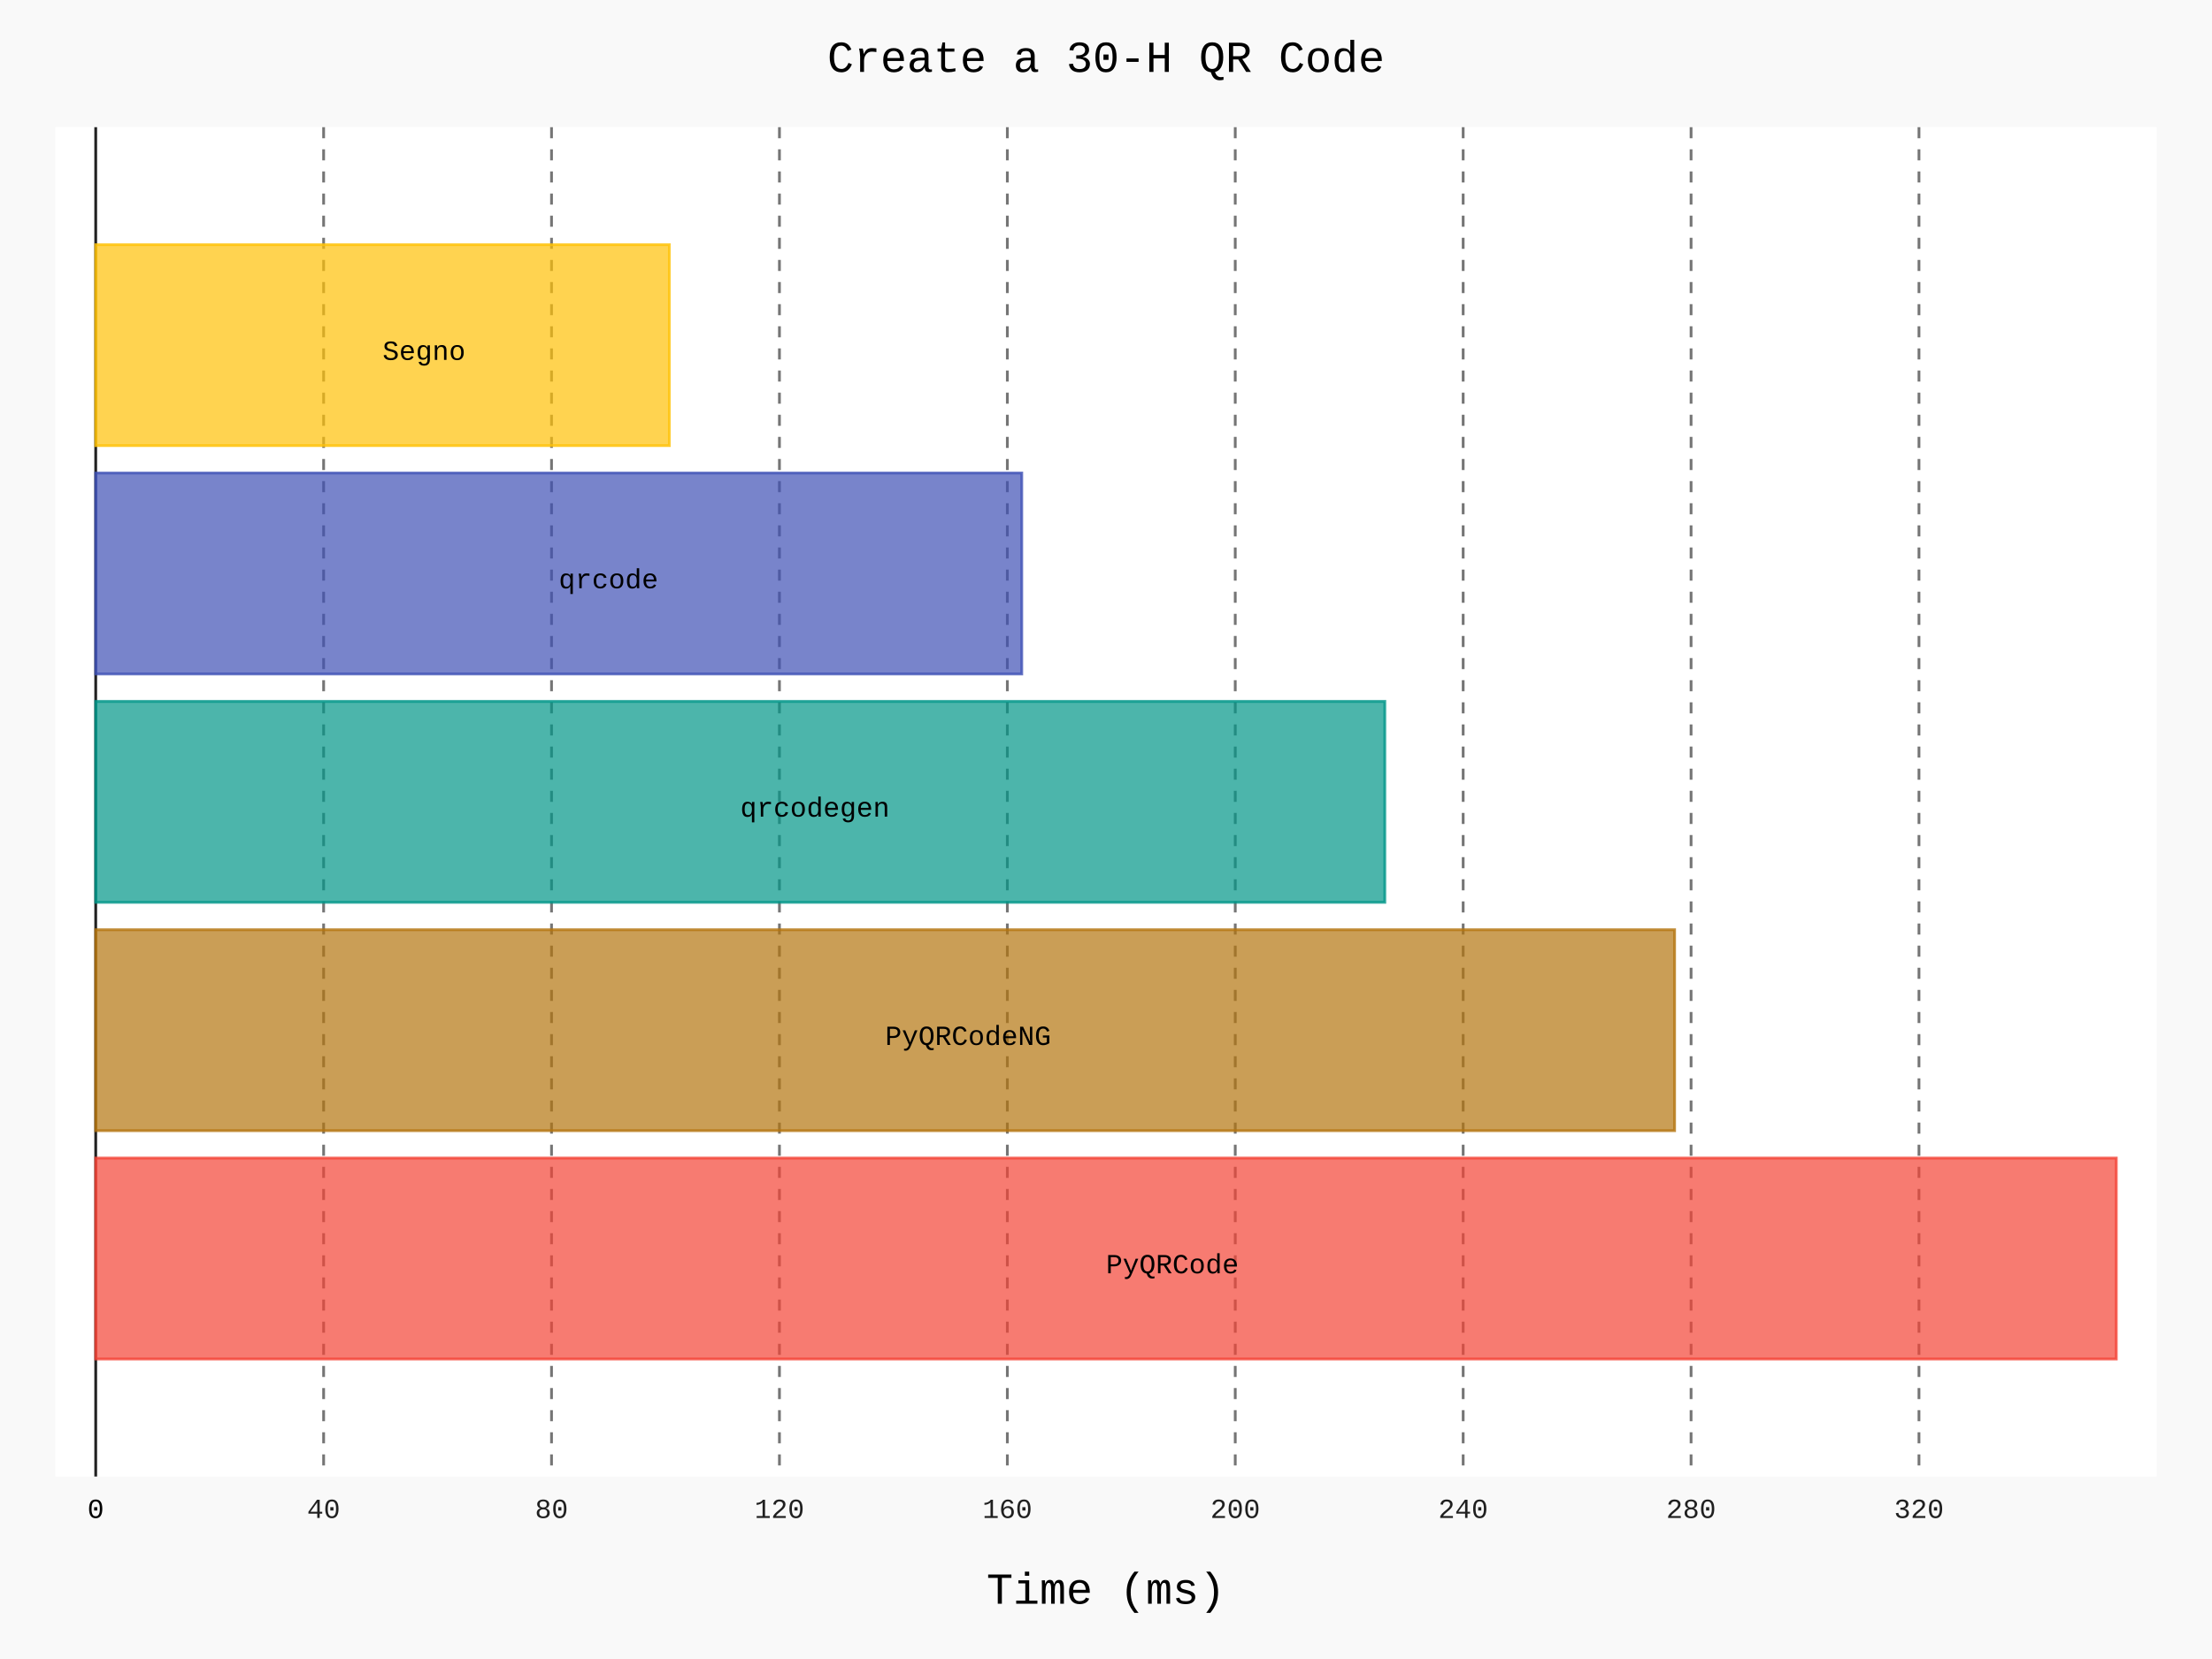
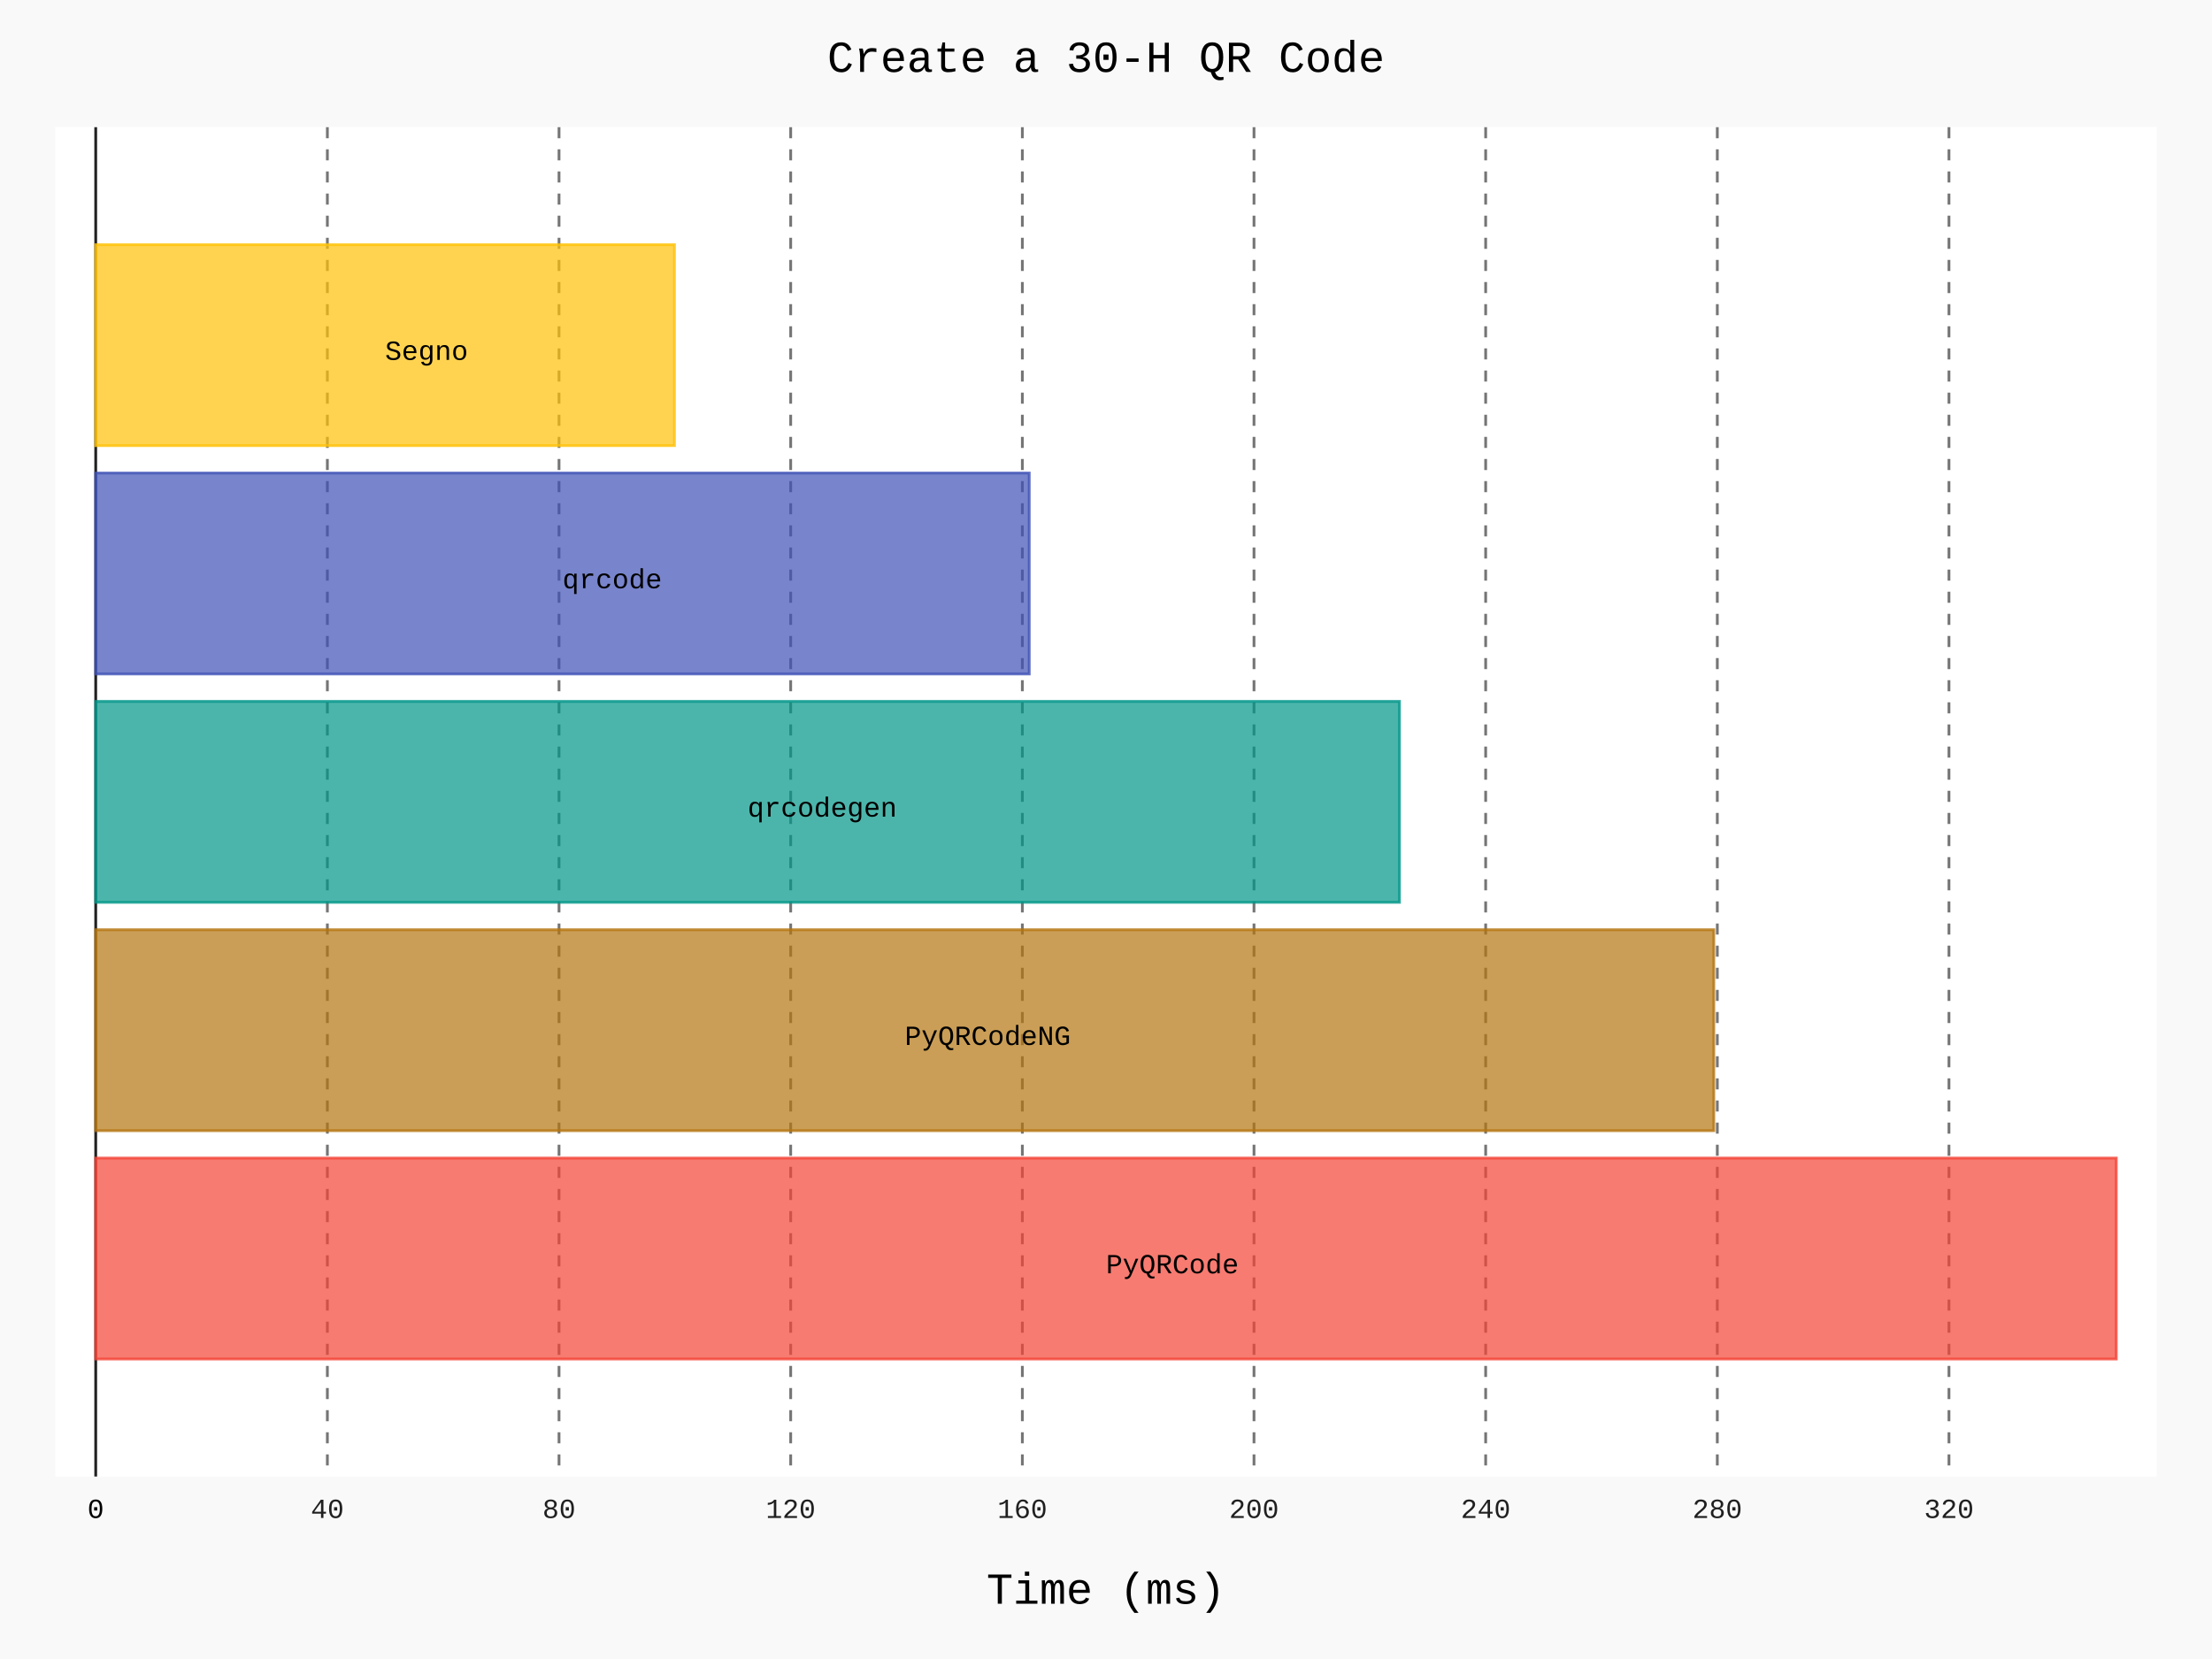
- <svg xmlns="http://www.w3.org/2000/svg" class="pygal-chart" id="chart-772d392f-1c54-4a53-9bcb-191b3d20b004" viewBox="0 0 800 600">
+ <svg xmlns="http://www.w3.org/2000/svg" class="pygal-chart" id="chart-ab3acf39-6ee6-4317-b78f-ae3c83a80192" viewBox="0 0 800 600">
  <defs>
-     <style type="text/css">#chart-772d392f-1c54-4a53-9bcb-191b3d20b004{-webkit-user-select:none;-webkit-font-smoothing:antialiased;font-family:Consolas,"Liberation Mono",Menlo,Courier,monospace}#chart-772d392f-1c54-4a53-9bcb-191b3d20b004 .title{font-family:Consolas,"Liberation Mono",Menlo,Courier,monospace;font-size:16px}#chart-772d392f-1c54-4a53-9bcb-191b3d20b004 .legends .legend text{font-family:Consolas,"Liberation Mono",Menlo,Courier,monospace;font-size:14px}#chart-772d392f-1c54-4a53-9bcb-191b3d20b004 .axis text{font-family:Consolas,"Liberation Mono",Menlo,Courier,monospace;font-size:10px}#chart-772d392f-1c54-4a53-9bcb-191b3d20b004 .axis text.major{font-family:Consolas,"Liberation Mono",Menlo,Courier,monospace;font-size:10px}#chart-772d392f-1c54-4a53-9bcb-191b3d20b004 .text-overlay text.value{font-family:Consolas,"Liberation Mono",Menlo,Courier,monospace;font-size:16px}#chart-772d392f-1c54-4a53-9bcb-191b3d20b004 .text-overlay text.label{font-family:Consolas,"Liberation Mono",Menlo,Courier,monospace;font-size:10px}#chart-772d392f-1c54-4a53-9bcb-191b3d20b004 .tooltip{font-family:Consolas,"Liberation Mono",Menlo,Courier,monospace;font-size:14px}#chart-772d392f-1c54-4a53-9bcb-191b3d20b004 text.no_data{font-family:Consolas,"Liberation Mono",Menlo,Courier,monospace;font-size:64px}
- #chart-772d392f-1c54-4a53-9bcb-191b3d20b004{background-color:rgba(249,249,249,1)}#chart-772d392f-1c54-4a53-9bcb-191b3d20b004 path,#chart-772d392f-1c54-4a53-9bcb-191b3d20b004 line,#chart-772d392f-1c54-4a53-9bcb-191b3d20b004 rect,#chart-772d392f-1c54-4a53-9bcb-191b3d20b004 circle{-webkit-transition:150ms;-moz-transition:150ms;transition:150ms}#chart-772d392f-1c54-4a53-9bcb-191b3d20b004 .graph &gt; .background{fill:rgba(249,249,249,1)}#chart-772d392f-1c54-4a53-9bcb-191b3d20b004 .plot &gt; .background{fill:rgba(255,255,255,1)}#chart-772d392f-1c54-4a53-9bcb-191b3d20b004 .graph{fill:rgba(0,0,0,.87)}#chart-772d392f-1c54-4a53-9bcb-191b3d20b004 text.no_data{fill:rgba(0,0,0,1)}#chart-772d392f-1c54-4a53-9bcb-191b3d20b004 .title{fill:rgba(0,0,0,1)}#chart-772d392f-1c54-4a53-9bcb-191b3d20b004 .legends .legend text{fill:rgba(0,0,0,.87)}#chart-772d392f-1c54-4a53-9bcb-191b3d20b004 .legends .legend:hover text{fill:rgba(0,0,0,1)}#chart-772d392f-1c54-4a53-9bcb-191b3d20b004 .axis .line{stroke:rgba(0,0,0,1)}#chart-772d392f-1c54-4a53-9bcb-191b3d20b004 .axis .guide.line{stroke:rgba(0,0,0,.54)}#chart-772d392f-1c54-4a53-9bcb-191b3d20b004 .axis .major.line{stroke:rgba(0,0,0,.87)}#chart-772d392f-1c54-4a53-9bcb-191b3d20b004 .axis text.major{fill:rgba(0,0,0,1)}#chart-772d392f-1c54-4a53-9bcb-191b3d20b004 .axis.y .guides:hover .guide.line,#chart-772d392f-1c54-4a53-9bcb-191b3d20b004 .line-graph .axis.x .guides:hover .guide.line,#chart-772d392f-1c54-4a53-9bcb-191b3d20b004 .stackedline-graph .axis.x .guides:hover .guide.line,#chart-772d392f-1c54-4a53-9bcb-191b3d20b004 .xy-graph .axis.x .guides:hover .guide.line{stroke:rgba(0,0,0,1)}#chart-772d392f-1c54-4a53-9bcb-191b3d20b004 .axis .guides:hover text{fill:rgba(0,0,0,1)}#chart-772d392f-1c54-4a53-9bcb-191b3d20b004 .reactive{fill-opacity:.7;stroke-opacity:.8}#chart-772d392f-1c54-4a53-9bcb-191b3d20b004 .ci{stroke:rgba(0,0,0,.87)}#chart-772d392f-1c54-4a53-9bcb-191b3d20b004 .reactive.active,#chart-772d392f-1c54-4a53-9bcb-191b3d20b004 .active .reactive{fill-opacity:.8;stroke-opacity:.9;stroke-width:4}#chart-772d392f-1c54-4a53-9bcb-191b3d20b004 .ci .reactive.active{stroke-width:1.5}#chart-772d392f-1c54-4a53-9bcb-191b3d20b004 .series text{fill:rgba(0,0,0,1)}#chart-772d392f-1c54-4a53-9bcb-191b3d20b004 .tooltip rect{fill:rgba(255,255,255,1);stroke:rgba(0,0,0,1);-webkit-transition:opacity 150ms;-moz-transition:opacity 150ms;transition:opacity 150ms}#chart-772d392f-1c54-4a53-9bcb-191b3d20b004 .tooltip .label{fill:rgba(0,0,0,.87)}#chart-772d392f-1c54-4a53-9bcb-191b3d20b004 .tooltip .label{fill:rgba(0,0,0,.87)}#chart-772d392f-1c54-4a53-9bcb-191b3d20b004 .tooltip .legend{font-size:.8em;fill:rgba(0,0,0,.54)}#chart-772d392f-1c54-4a53-9bcb-191b3d20b004 .tooltip .x_label{font-size:.6em;fill:rgba(0,0,0,1)}#chart-772d392f-1c54-4a53-9bcb-191b3d20b004 .tooltip .xlink{font-size:.5em;text-decoration:underline}#chart-772d392f-1c54-4a53-9bcb-191b3d20b004 .tooltip .value{font-size:1.5em}#chart-772d392f-1c54-4a53-9bcb-191b3d20b004 .bound{font-size:.5em}#chart-772d392f-1c54-4a53-9bcb-191b3d20b004 .max-value{font-size:.75em;fill:rgba(0,0,0,.54)}#chart-772d392f-1c54-4a53-9bcb-191b3d20b004 .map-element{fill:rgba(255,255,255,1);stroke:rgba(0,0,0,.54) !important}#chart-772d392f-1c54-4a53-9bcb-191b3d20b004 .map-element .reactive{fill-opacity:inherit;stroke-opacity:inherit}#chart-772d392f-1c54-4a53-9bcb-191b3d20b004 .color-0,#chart-772d392f-1c54-4a53-9bcb-191b3d20b004 .color-0 a:visited{stroke:#F44336;fill:#F44336}#chart-772d392f-1c54-4a53-9bcb-191b3d20b004 .color-1,#chart-772d392f-1c54-4a53-9bcb-191b3d20b004 .color-1 a:visited{stroke:#3F51B5;fill:#3F51B5}#chart-772d392f-1c54-4a53-9bcb-191b3d20b004 .color-2,#chart-772d392f-1c54-4a53-9bcb-191b3d20b004 .color-2 a:visited{stroke:#009688;fill:#009688}#chart-772d392f-1c54-4a53-9bcb-191b3d20b004 .color-3,#chart-772d392f-1c54-4a53-9bcb-191b3d20b004 .color-3 a:visited{stroke:#FFC107;fill:#FFC107}#chart-772d392f-1c54-4a53-9bcb-191b3d20b004 .color-4,#chart-772d392f-1c54-4a53-9bcb-191b3d20b004 .color-4 a:visited{stroke:#FF5722;fill:#FF5722}#chart-772d392f-1c54-4a53-9bcb-191b3d20b004 .text-overlay .color-0 text{fill:black}#chart-772d392f-1c54-4a53-9bcb-191b3d20b004 .text-overlay .color-1 text{fill:black}#chart-772d392f-1c54-4a53-9bcb-191b3d20b004 .text-overlay .color-2 text{fill:black}#chart-772d392f-1c54-4a53-9bcb-191b3d20b004 .text-overlay .color-3 text{fill:black}#chart-772d392f-1c54-4a53-9bcb-191b3d20b004 .text-overlay .color-4 text{fill:black}
- #chart-772d392f-1c54-4a53-9bcb-191b3d20b004 text.no_data{text-anchor:middle}#chart-772d392f-1c54-4a53-9bcb-191b3d20b004 .guide.line{fill:none}#chart-772d392f-1c54-4a53-9bcb-191b3d20b004 .centered{text-anchor:middle}#chart-772d392f-1c54-4a53-9bcb-191b3d20b004 .title{text-anchor:middle}#chart-772d392f-1c54-4a53-9bcb-191b3d20b004 .legends .legend text{fill-opacity:1}#chart-772d392f-1c54-4a53-9bcb-191b3d20b004 .axis.x text{text-anchor:middle}#chart-772d392f-1c54-4a53-9bcb-191b3d20b004 .axis.x:not(.web) text[transform]{text-anchor:start}#chart-772d392f-1c54-4a53-9bcb-191b3d20b004 .axis.x:not(.web) text[transform].backwards{text-anchor:end}#chart-772d392f-1c54-4a53-9bcb-191b3d20b004 .axis.y text{text-anchor:end}#chart-772d392f-1c54-4a53-9bcb-191b3d20b004 .axis.y text[transform].backwards{text-anchor:start}#chart-772d392f-1c54-4a53-9bcb-191b3d20b004 .axis.y2 text{text-anchor:start}#chart-772d392f-1c54-4a53-9bcb-191b3d20b004 .axis.y2 text[transform].backwards{text-anchor:end}#chart-772d392f-1c54-4a53-9bcb-191b3d20b004 .axis .guide.line{stroke-dasharray:4,4}#chart-772d392f-1c54-4a53-9bcb-191b3d20b004 .axis .major.guide.line{stroke-dasharray:6,6}#chart-772d392f-1c54-4a53-9bcb-191b3d20b004 .horizontal .axis.y .guide.line,#chart-772d392f-1c54-4a53-9bcb-191b3d20b004 .horizontal .axis.y2 .guide.line,#chart-772d392f-1c54-4a53-9bcb-191b3d20b004 .vertical .axis.x .guide.line{opacity:0}#chart-772d392f-1c54-4a53-9bcb-191b3d20b004 .horizontal .axis.always_show .guide.line,#chart-772d392f-1c54-4a53-9bcb-191b3d20b004 .vertical .axis.always_show .guide.line{opacity:1 !important}#chart-772d392f-1c54-4a53-9bcb-191b3d20b004 .axis.y .guides:hover .guide.line,#chart-772d392f-1c54-4a53-9bcb-191b3d20b004 .axis.y2 .guides:hover .guide.line,#chart-772d392f-1c54-4a53-9bcb-191b3d20b004 .axis.x .guides:hover .guide.line{opacity:1}#chart-772d392f-1c54-4a53-9bcb-191b3d20b004 .axis .guides:hover text{opacity:1}#chart-772d392f-1c54-4a53-9bcb-191b3d20b004 .nofill{fill:none}#chart-772d392f-1c54-4a53-9bcb-191b3d20b004 .subtle-fill{fill-opacity:.2}#chart-772d392f-1c54-4a53-9bcb-191b3d20b004 .dot{stroke-width:1px;fill-opacity:1}#chart-772d392f-1c54-4a53-9bcb-191b3d20b004 .dot.active{stroke-width:5px}#chart-772d392f-1c54-4a53-9bcb-191b3d20b004 .dot.negative{fill:transparent}#chart-772d392f-1c54-4a53-9bcb-191b3d20b004 text,#chart-772d392f-1c54-4a53-9bcb-191b3d20b004 tspan{stroke:none !important}#chart-772d392f-1c54-4a53-9bcb-191b3d20b004 .series text.active{opacity:1}#chart-772d392f-1c54-4a53-9bcb-191b3d20b004 .tooltip rect{fill-opacity:.95;stroke-width:.5}#chart-772d392f-1c54-4a53-9bcb-191b3d20b004 .tooltip text{fill-opacity:1}#chart-772d392f-1c54-4a53-9bcb-191b3d20b004 .showable{visibility:hidden}#chart-772d392f-1c54-4a53-9bcb-191b3d20b004 .showable.shown{visibility:visible}#chart-772d392f-1c54-4a53-9bcb-191b3d20b004 .gauge-background{fill:rgba(229,229,229,1);stroke:none}#chart-772d392f-1c54-4a53-9bcb-191b3d20b004 .bg-lines{stroke:rgba(249,249,249,1);stroke-width:2px}</style>
+     <style type="text/css">#chart-ab3acf39-6ee6-4317-b78f-ae3c83a80192{-webkit-user-select:none;-webkit-font-smoothing:antialiased;font-family:Consolas,"Liberation Mono",Menlo,Courier,monospace}#chart-ab3acf39-6ee6-4317-b78f-ae3c83a80192 .title{font-family:Consolas,"Liberation Mono",Menlo,Courier,monospace;font-size:16px}#chart-ab3acf39-6ee6-4317-b78f-ae3c83a80192 .legends .legend text{font-family:Consolas,"Liberation Mono",Menlo,Courier,monospace;font-size:14px}#chart-ab3acf39-6ee6-4317-b78f-ae3c83a80192 .axis text{font-family:Consolas,"Liberation Mono",Menlo,Courier,monospace;font-size:10px}#chart-ab3acf39-6ee6-4317-b78f-ae3c83a80192 .axis text.major{font-family:Consolas,"Liberation Mono",Menlo,Courier,monospace;font-size:10px}#chart-ab3acf39-6ee6-4317-b78f-ae3c83a80192 .text-overlay text.value{font-family:Consolas,"Liberation Mono",Menlo,Courier,monospace;font-size:16px}#chart-ab3acf39-6ee6-4317-b78f-ae3c83a80192 .text-overlay text.label{font-family:Consolas,"Liberation Mono",Menlo,Courier,monospace;font-size:10px}#chart-ab3acf39-6ee6-4317-b78f-ae3c83a80192 .tooltip{font-family:Consolas,"Liberation Mono",Menlo,Courier,monospace;font-size:14px}#chart-ab3acf39-6ee6-4317-b78f-ae3c83a80192 text.no_data{font-family:Consolas,"Liberation Mono",Menlo,Courier,monospace;font-size:64px}
+ #chart-ab3acf39-6ee6-4317-b78f-ae3c83a80192{background-color:rgba(249,249,249,1)}#chart-ab3acf39-6ee6-4317-b78f-ae3c83a80192 path,#chart-ab3acf39-6ee6-4317-b78f-ae3c83a80192 line,#chart-ab3acf39-6ee6-4317-b78f-ae3c83a80192 rect,#chart-ab3acf39-6ee6-4317-b78f-ae3c83a80192 circle{-webkit-transition:150ms;-moz-transition:150ms;transition:150ms}#chart-ab3acf39-6ee6-4317-b78f-ae3c83a80192 .graph &gt; .background{fill:rgba(249,249,249,1)}#chart-ab3acf39-6ee6-4317-b78f-ae3c83a80192 .plot &gt; .background{fill:rgba(255,255,255,1)}#chart-ab3acf39-6ee6-4317-b78f-ae3c83a80192 .graph{fill:rgba(0,0,0,.87)}#chart-ab3acf39-6ee6-4317-b78f-ae3c83a80192 text.no_data{fill:rgba(0,0,0,1)}#chart-ab3acf39-6ee6-4317-b78f-ae3c83a80192 .title{fill:rgba(0,0,0,1)}#chart-ab3acf39-6ee6-4317-b78f-ae3c83a80192 .legends .legend text{fill:rgba(0,0,0,.87)}#chart-ab3acf39-6ee6-4317-b78f-ae3c83a80192 .legends .legend:hover text{fill:rgba(0,0,0,1)}#chart-ab3acf39-6ee6-4317-b78f-ae3c83a80192 .axis .line{stroke:rgba(0,0,0,1)}#chart-ab3acf39-6ee6-4317-b78f-ae3c83a80192 .axis .guide.line{stroke:rgba(0,0,0,.54)}#chart-ab3acf39-6ee6-4317-b78f-ae3c83a80192 .axis .major.line{stroke:rgba(0,0,0,.87)}#chart-ab3acf39-6ee6-4317-b78f-ae3c83a80192 .axis text.major{fill:rgba(0,0,0,1)}#chart-ab3acf39-6ee6-4317-b78f-ae3c83a80192 .axis.y .guides:hover .guide.line,#chart-ab3acf39-6ee6-4317-b78f-ae3c83a80192 .line-graph .axis.x .guides:hover .guide.line,#chart-ab3acf39-6ee6-4317-b78f-ae3c83a80192 .stackedline-graph .axis.x .guides:hover .guide.line,#chart-ab3acf39-6ee6-4317-b78f-ae3c83a80192 .xy-graph .axis.x .guides:hover .guide.line{stroke:rgba(0,0,0,1)}#chart-ab3acf39-6ee6-4317-b78f-ae3c83a80192 .axis .guides:hover text{fill:rgba(0,0,0,1)}#chart-ab3acf39-6ee6-4317-b78f-ae3c83a80192 .reactive{fill-opacity:.7;stroke-opacity:.8}#chart-ab3acf39-6ee6-4317-b78f-ae3c83a80192 .ci{stroke:rgba(0,0,0,.87)}#chart-ab3acf39-6ee6-4317-b78f-ae3c83a80192 .reactive.active,#chart-ab3acf39-6ee6-4317-b78f-ae3c83a80192 .active .reactive{fill-opacity:.8;stroke-opacity:.9;stroke-width:4}#chart-ab3acf39-6ee6-4317-b78f-ae3c83a80192 .ci .reactive.active{stroke-width:1.5}#chart-ab3acf39-6ee6-4317-b78f-ae3c83a80192 .series text{fill:rgba(0,0,0,1)}#chart-ab3acf39-6ee6-4317-b78f-ae3c83a80192 .tooltip rect{fill:rgba(255,255,255,1);stroke:rgba(0,0,0,1);-webkit-transition:opacity 150ms;-moz-transition:opacity 150ms;transition:opacity 150ms}#chart-ab3acf39-6ee6-4317-b78f-ae3c83a80192 .tooltip .label{fill:rgba(0,0,0,.87)}#chart-ab3acf39-6ee6-4317-b78f-ae3c83a80192 .tooltip .label{fill:rgba(0,0,0,.87)}#chart-ab3acf39-6ee6-4317-b78f-ae3c83a80192 .tooltip .legend{font-size:.8em;fill:rgba(0,0,0,.54)}#chart-ab3acf39-6ee6-4317-b78f-ae3c83a80192 .tooltip .x_label{font-size:.6em;fill:rgba(0,0,0,1)}#chart-ab3acf39-6ee6-4317-b78f-ae3c83a80192 .tooltip .xlink{font-size:.5em;text-decoration:underline}#chart-ab3acf39-6ee6-4317-b78f-ae3c83a80192 .tooltip .value{font-size:1.5em}#chart-ab3acf39-6ee6-4317-b78f-ae3c83a80192 .bound{font-size:.5em}#chart-ab3acf39-6ee6-4317-b78f-ae3c83a80192 .max-value{font-size:.75em;fill:rgba(0,0,0,.54)}#chart-ab3acf39-6ee6-4317-b78f-ae3c83a80192 .map-element{fill:rgba(255,255,255,1);stroke:rgba(0,0,0,.54) !important}#chart-ab3acf39-6ee6-4317-b78f-ae3c83a80192 .map-element .reactive{fill-opacity:inherit;stroke-opacity:inherit}#chart-ab3acf39-6ee6-4317-b78f-ae3c83a80192 .color-0,#chart-ab3acf39-6ee6-4317-b78f-ae3c83a80192 .color-0 a:visited{stroke:#F44336;fill:#F44336}#chart-ab3acf39-6ee6-4317-b78f-ae3c83a80192 .color-1,#chart-ab3acf39-6ee6-4317-b78f-ae3c83a80192 .color-1 a:visited{stroke:#3F51B5;fill:#3F51B5}#chart-ab3acf39-6ee6-4317-b78f-ae3c83a80192 .color-2,#chart-ab3acf39-6ee6-4317-b78f-ae3c83a80192 .color-2 a:visited{stroke:#009688;fill:#009688}#chart-ab3acf39-6ee6-4317-b78f-ae3c83a80192 .color-3,#chart-ab3acf39-6ee6-4317-b78f-ae3c83a80192 .color-3 a:visited{stroke:#FFC107;fill:#FFC107}#chart-ab3acf39-6ee6-4317-b78f-ae3c83a80192 .color-4,#chart-ab3acf39-6ee6-4317-b78f-ae3c83a80192 .color-4 a:visited{stroke:#FF5722;fill:#FF5722}#chart-ab3acf39-6ee6-4317-b78f-ae3c83a80192 .text-overlay .color-0 text{fill:black}#chart-ab3acf39-6ee6-4317-b78f-ae3c83a80192 .text-overlay .color-1 text{fill:black}#chart-ab3acf39-6ee6-4317-b78f-ae3c83a80192 .text-overlay .color-2 text{fill:black}#chart-ab3acf39-6ee6-4317-b78f-ae3c83a80192 .text-overlay .color-3 text{fill:black}#chart-ab3acf39-6ee6-4317-b78f-ae3c83a80192 .text-overlay .color-4 text{fill:black}
+ #chart-ab3acf39-6ee6-4317-b78f-ae3c83a80192 text.no_data{text-anchor:middle}#chart-ab3acf39-6ee6-4317-b78f-ae3c83a80192 .guide.line{fill:none}#chart-ab3acf39-6ee6-4317-b78f-ae3c83a80192 .centered{text-anchor:middle}#chart-ab3acf39-6ee6-4317-b78f-ae3c83a80192 .title{text-anchor:middle}#chart-ab3acf39-6ee6-4317-b78f-ae3c83a80192 .legends .legend text{fill-opacity:1}#chart-ab3acf39-6ee6-4317-b78f-ae3c83a80192 .axis.x text{text-anchor:middle}#chart-ab3acf39-6ee6-4317-b78f-ae3c83a80192 .axis.x:not(.web) text[transform]{text-anchor:start}#chart-ab3acf39-6ee6-4317-b78f-ae3c83a80192 .axis.x:not(.web) text[transform].backwards{text-anchor:end}#chart-ab3acf39-6ee6-4317-b78f-ae3c83a80192 .axis.y text{text-anchor:end}#chart-ab3acf39-6ee6-4317-b78f-ae3c83a80192 .axis.y text[transform].backwards{text-anchor:start}#chart-ab3acf39-6ee6-4317-b78f-ae3c83a80192 .axis.y2 text{text-anchor:start}#chart-ab3acf39-6ee6-4317-b78f-ae3c83a80192 .axis.y2 text[transform].backwards{text-anchor:end}#chart-ab3acf39-6ee6-4317-b78f-ae3c83a80192 .axis .guide.line{stroke-dasharray:4,4}#chart-ab3acf39-6ee6-4317-b78f-ae3c83a80192 .axis .major.guide.line{stroke-dasharray:6,6}#chart-ab3acf39-6ee6-4317-b78f-ae3c83a80192 .horizontal .axis.y .guide.line,#chart-ab3acf39-6ee6-4317-b78f-ae3c83a80192 .horizontal .axis.y2 .guide.line,#chart-ab3acf39-6ee6-4317-b78f-ae3c83a80192 .vertical .axis.x .guide.line{opacity:0}#chart-ab3acf39-6ee6-4317-b78f-ae3c83a80192 .horizontal .axis.always_show .guide.line,#chart-ab3acf39-6ee6-4317-b78f-ae3c83a80192 .vertical .axis.always_show .guide.line{opacity:1 !important}#chart-ab3acf39-6ee6-4317-b78f-ae3c83a80192 .axis.y .guides:hover .guide.line,#chart-ab3acf39-6ee6-4317-b78f-ae3c83a80192 .axis.y2 .guides:hover .guide.line,#chart-ab3acf39-6ee6-4317-b78f-ae3c83a80192 .axis.x .guides:hover .guide.line{opacity:1}#chart-ab3acf39-6ee6-4317-b78f-ae3c83a80192 .axis .guides:hover text{opacity:1}#chart-ab3acf39-6ee6-4317-b78f-ae3c83a80192 .nofill{fill:none}#chart-ab3acf39-6ee6-4317-b78f-ae3c83a80192 .subtle-fill{fill-opacity:.2}#chart-ab3acf39-6ee6-4317-b78f-ae3c83a80192 .dot{stroke-width:1px;fill-opacity:1}#chart-ab3acf39-6ee6-4317-b78f-ae3c83a80192 .dot.active{stroke-width:5px}#chart-ab3acf39-6ee6-4317-b78f-ae3c83a80192 .dot.negative{fill:transparent}#chart-ab3acf39-6ee6-4317-b78f-ae3c83a80192 text,#chart-ab3acf39-6ee6-4317-b78f-ae3c83a80192 tspan{stroke:none !important}#chart-ab3acf39-6ee6-4317-b78f-ae3c83a80192 .series text.active{opacity:1}#chart-ab3acf39-6ee6-4317-b78f-ae3c83a80192 .tooltip rect{fill-opacity:.95;stroke-width:.5}#chart-ab3acf39-6ee6-4317-b78f-ae3c83a80192 .tooltip text{fill-opacity:1}#chart-ab3acf39-6ee6-4317-b78f-ae3c83a80192 .showable{visibility:hidden}#chart-ab3acf39-6ee6-4317-b78f-ae3c83a80192 .showable.shown{visibility:visible}#chart-ab3acf39-6ee6-4317-b78f-ae3c83a80192 .gauge-background{fill:rgba(229,229,229,1);stroke:none}#chart-ab3acf39-6ee6-4317-b78f-ae3c83a80192 .bg-lines{stroke:rgba(249,249,249,1);stroke-width:2px}</style>
  </defs>
  <g class="graph horizontalbar-graph horizontal">
    <rect class="background" height="600" width="800" x="0" y="0" />
    <g class="plot" transform="translate(20, 46)">
      <rect class="background" height="488" width="760" x="0" y="0" />
      <g class="axis x always_show">
        <g class="guides">
          <path class="axis major line" d="M14.615 0 v488" />
          <text class="major" x="14.615" y="503.0">0</text>
        </g>
        <g class="guides">
-           <path class="guide line" d="M97.041 0 v488" />
-           <text class="" x="97.041" y="503.0">40</text>
+           <path class="guide line" d="M98.398 0 v488" />
+           <text class="" x="98.398" y="503.0">40</text>
        </g>
        <g class="guides">
-           <path class="guide line" d="M179.468 0 v488" />
-           <text class="" x="179.468" y="503.0">80</text>
+           <path class="guide line" d="M182.18 0 v488" />
+           <text class="" x="182.18" y="503.0">80</text>
        </g>
        <g class="guides">
-           <path class="guide line" d="M261.894 0 v488" />
-           <text class="" x="261.894" y="503.0">120</text>
+           <path class="guide line" d="M265.962 0 v488" />
+           <text class="" x="265.962" y="503.0">120</text>
        </g>
        <g class="guides">
-           <path class="guide line" d="M344.32 0 v488" />
-           <text class="" x="344.32" y="503.0">160</text>
+           <path class="guide line" d="M349.744 0 v488" />
+           <text class="" x="349.744" y="503.0">160</text>
        </g>
        <g class="guides">
-           <path class="guide line" d="M426.746 0 v488" />
-           <text class="" x="426.746" y="503.0">200</text>
+           <path class="guide line" d="M433.526 0 v488" />
+           <text class="" x="433.526" y="503.0">200</text>
        </g>
        <g class="guides">
-           <path class="guide line" d="M509.172 0 v488" />
-           <text class="" x="509.172" y="503.0">240</text>
+           <path class="guide line" d="M517.309 0 v488" />
+           <text class="" x="517.309" y="503.0">240</text>
        </g>
        <g class="guides">
-           <path class="guide line" d="M591.598 0 v488" />
-           <text class="" x="591.598" y="503.0">280</text>
+           <path class="guide line" d="M601.091 0 v488" />
+           <text class="" x="601.091" y="503.0">280</text>
        </g>
        <g class="guides">
-           <path class="guide line" d="M674.024 0 v488" />
-           <text class="" x="674.024" y="503.0">320</text>
+           <path class="guide line" d="M684.873 0 v488" />
+           <text class="" x="684.873" y="503.0">320</text>
        </g>
      </g>
      <g class="series serie-4 color-4">
        <g class="bars">
          <g class="bar" style="fill: #F44336; stroke: #F44336">
            <rect class="rect reactive tooltip-trigger" height="72.674" rx="0" ry="0" width="730.769" x="14.615" y="372.832" />
          </g>
        </g>
      </g>
      <g class="series serie-3 color-3">
        <g class="bars">
          <g class="bar" style="fill: #b4750f; stroke: #b4750f">
-             <rect class="rect reactive tooltip-trigger" height="72.674" rx="0" ry="0" width="571.027" x="14.615" y="290.247" />
+             <rect class="rect reactive tooltip-trigger" height="72.674" rx="0" ry="0" width="585.198" x="14.615" y="290.247" />
          </g>
        </g>
      </g>
      <g class="series serie-2 color-2">
        <g class="bars">
          <g class="bar" style="fill: #009688; stroke: #009688">
-             <rect class="rect reactive tooltip-trigger" height="72.674" rx="0" ry="0" width="466.223" x="14.615" y="207.663" />
+             <rect class="rect reactive tooltip-trigger" height="72.674" rx="0" ry="0" width="471.526" x="14.615" y="207.663" />
          </g>
        </g>
      </g>
      <g class="series serie-1 color-1">
        <g class="bars">
          <g class="bar" style="fill: #3F51B5; stroke: #3F51B5">
-             <rect class="rect reactive tooltip-trigger" height="72.674" rx="0" ry="0" width="334.918" x="14.615" y="125.078" />
+             <rect class="rect reactive tooltip-trigger" height="72.674" rx="0" ry="0" width="337.621" x="14.615" y="125.078" />
          </g>
        </g>
      </g>
      <g class="series serie-0 color-0">
        <g class="bars">
          <g class="bar" style="fill: #FFC107; stroke: #FFC107">
-             <rect class="rect reactive tooltip-trigger" height="72.674" rx="0" ry="0" width="207.467" x="14.615" y="42.494" />
+             <rect class="rect reactive tooltip-trigger" height="72.674" rx="0" ry="0" width="209.309" x="14.615" y="42.494" />
          </g>
        </g>
      </g>
    </g>
    <g class="titles">
      <text class="title plot_title" x="400.0" y="26">Create a 30-H QR Code</text>
      <text class="title" x="400.0" y="580">Time (ms)</text>
    </g>
    <g class="plot overlay" transform="translate(20, 46)">
      <g class="series serie-4 color-4" />
      <g class="series serie-3 color-3" />
      <g class="series serie-2 color-2" />
      <g class="series serie-1 color-1" />
      <g class="series serie-0 color-0" />
    </g>
    <g class="plot text-overlay" transform="translate(20, 46)">
      <g class="series serie-4 color-4">
        <text class="label" x="380.0" y="414.503">PyQRCode</text>
      </g>
      <g class="series serie-3 color-3">
-         <text class="label" x="300.129" y="331.918">PyQRCodeNG</text>
+         <text class="label" x="307.214" y="331.918">PyQRCodeNG</text>
      </g>
      <g class="series serie-2 color-2">
-         <text class="label" x="247.727" y="249.333">qrcodegen</text>
+         <text class="label" x="250.378" y="249.333">qrcodegen</text>
      </g>
      <g class="series serie-1 color-1">
-         <text class="label" x="182.074" y="166.749">qrcode</text>
+         <text class="label" x="183.426" y="166.749">qrcode</text>
      </g>
      <g class="series serie-0 color-0">
-         <text class="label" x="118.349" y="84.164">Segno</text>
+         <text class="label" x="119.27" y="84.164">Segno</text>
      </g>
    </g>
    <g class="plot tooltip-overlay" transform="translate(20, 46)">
      <g class="tooltip" style="opacity: 0" transform="translate(0 0)">
        <rect class="tooltip-box" height="0" rx="0" ry="0" width="0" />
        <g class="text" />
      </g>
    </g>
  </g>
</svg>
